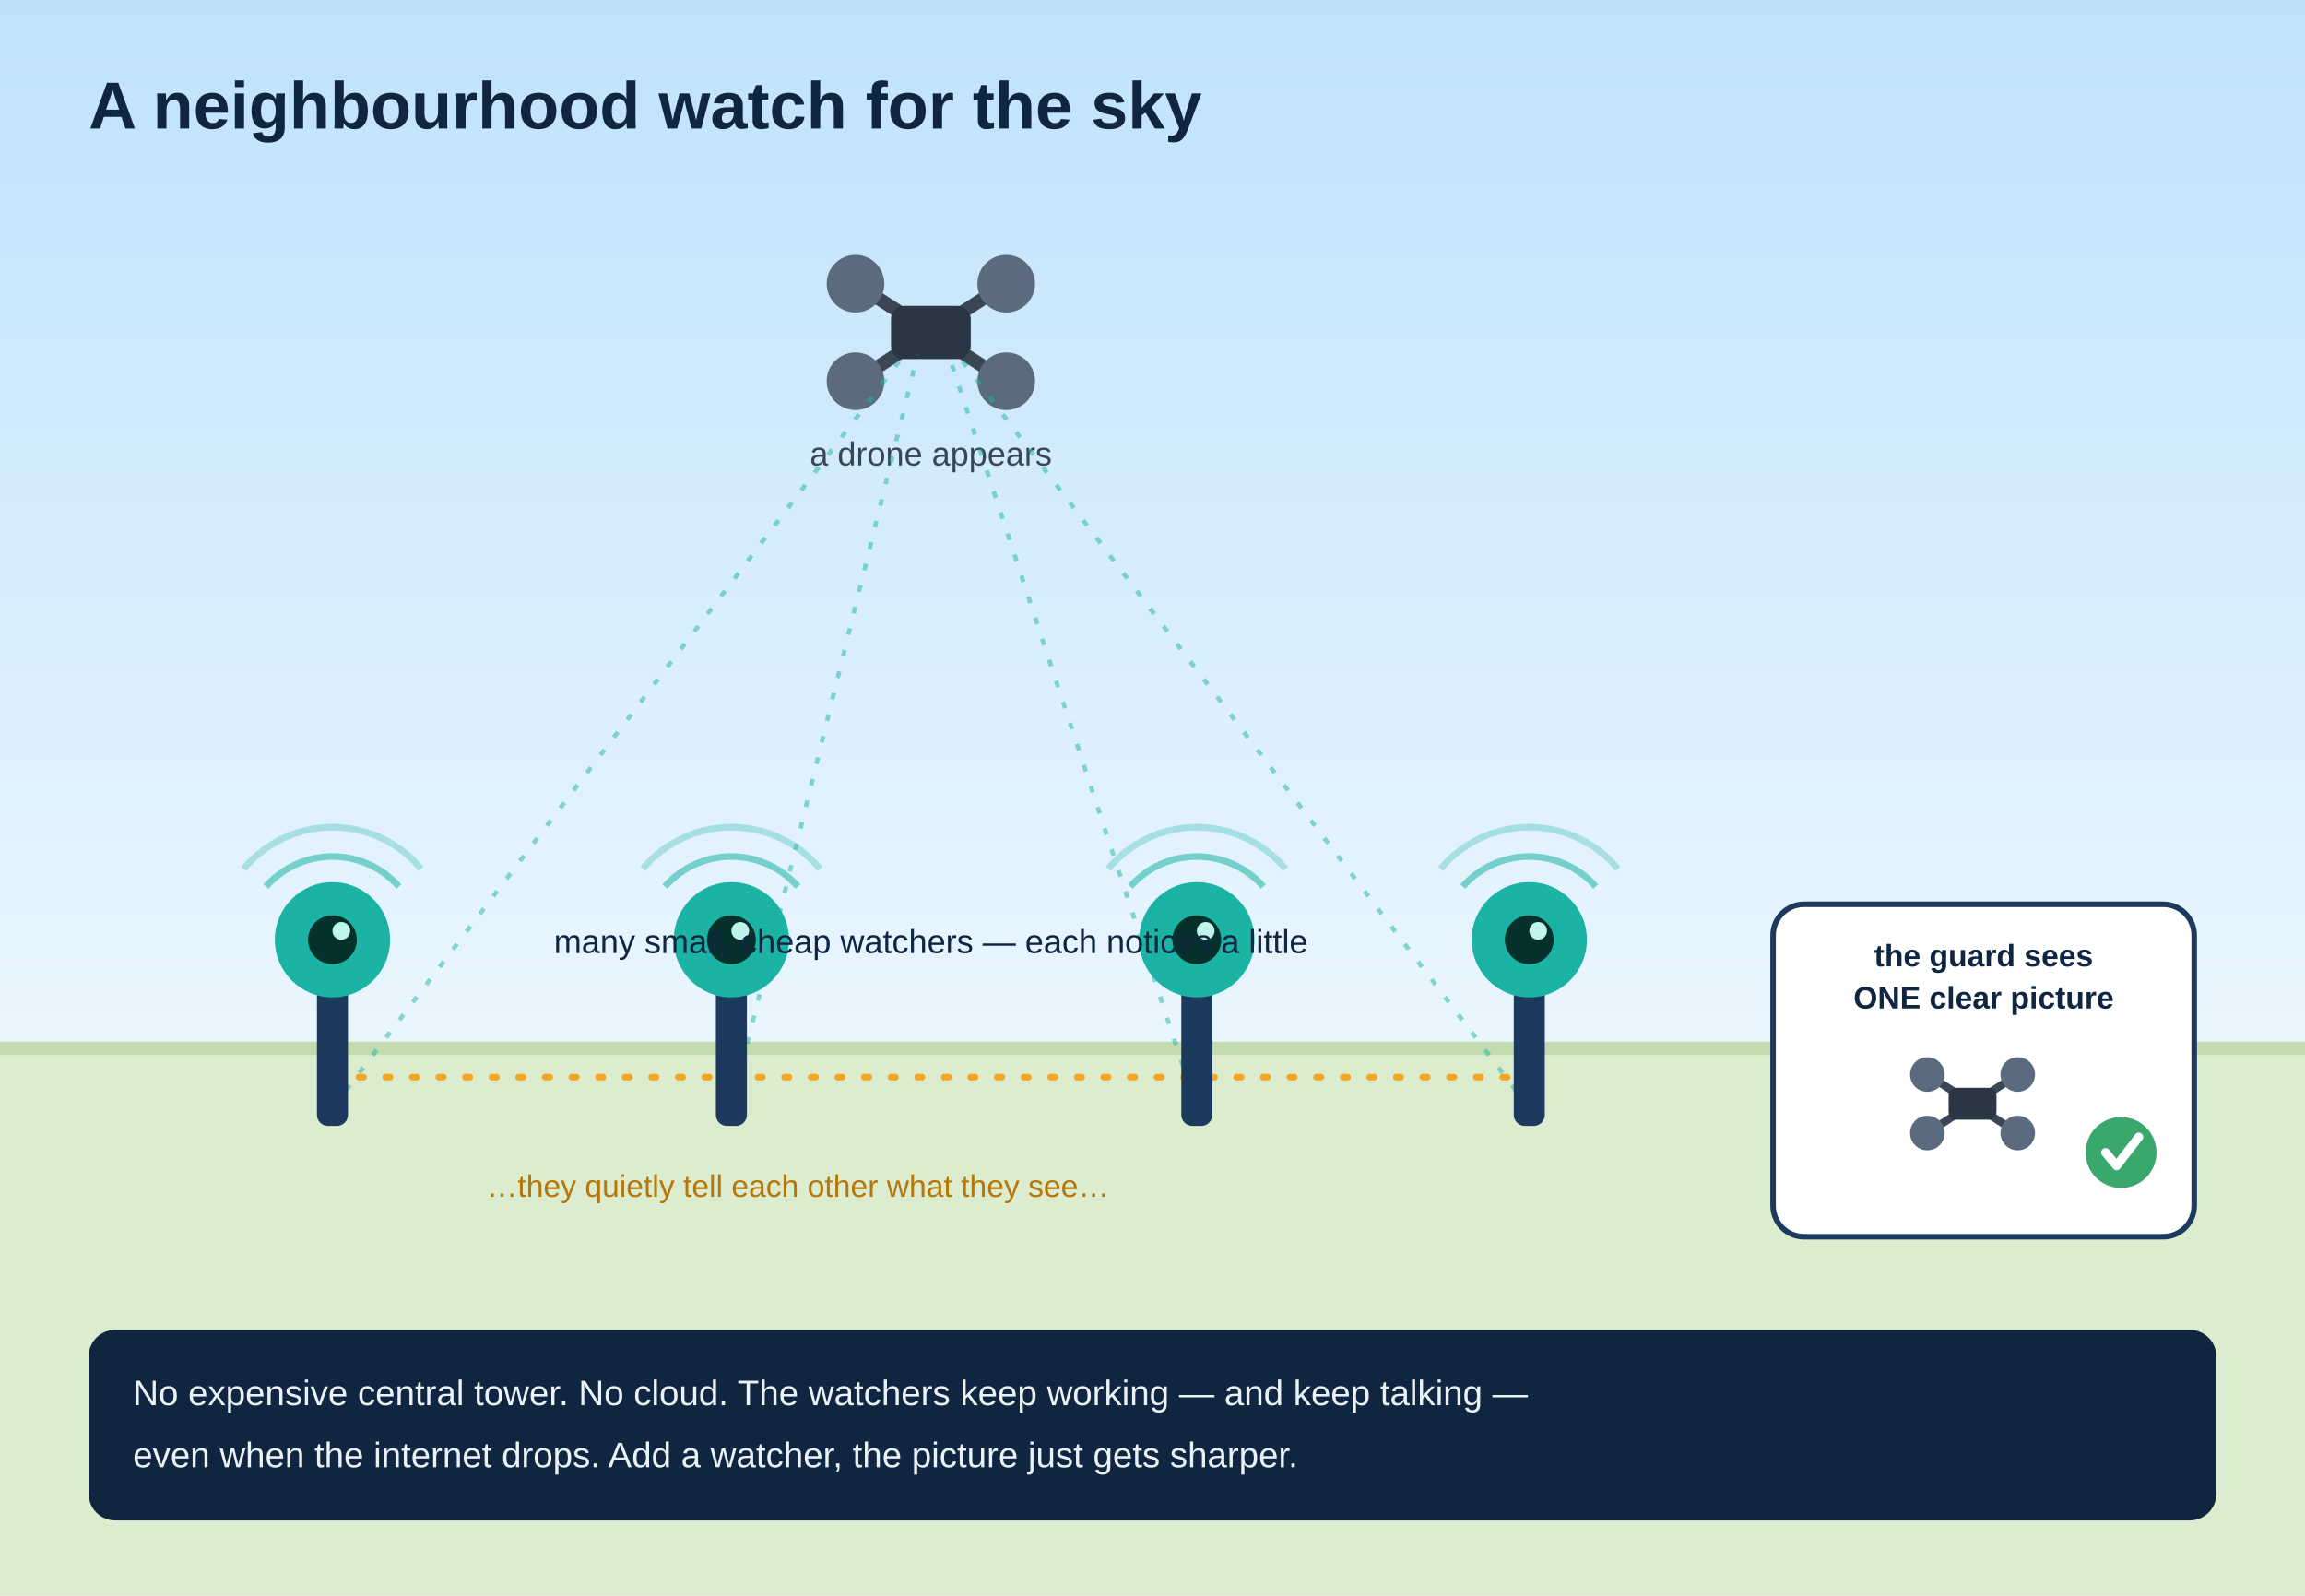
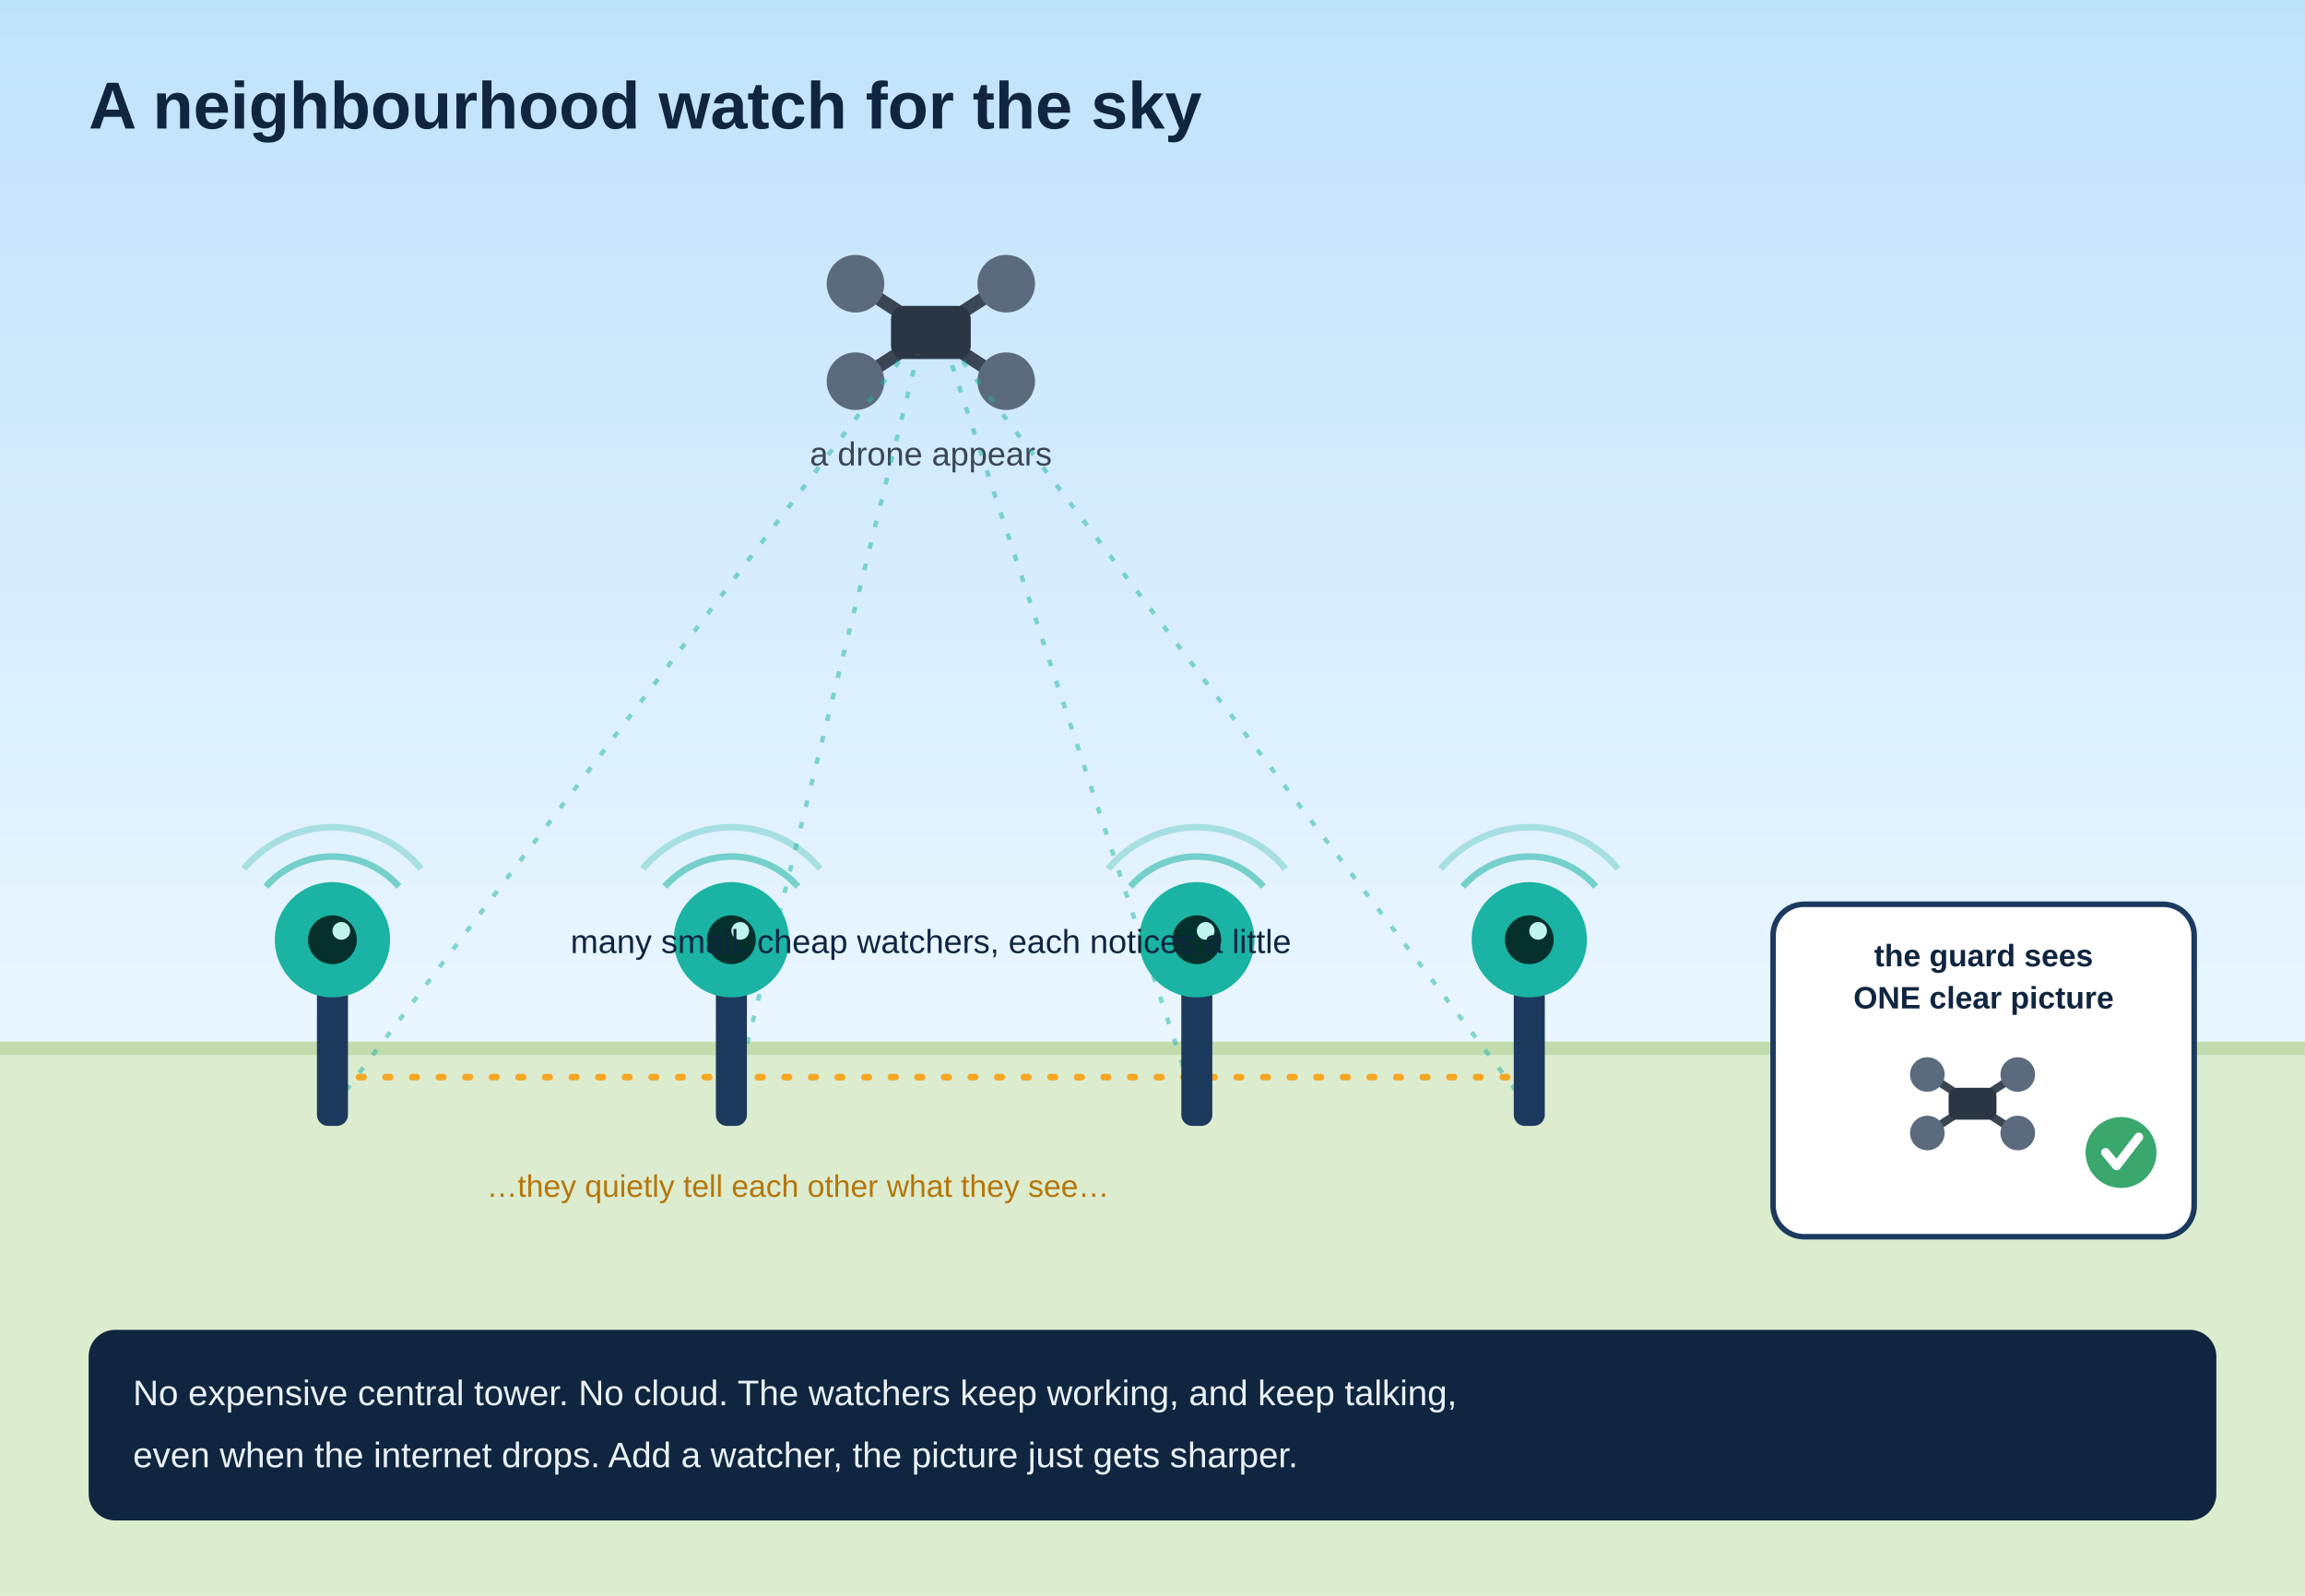
<svg xmlns="http://www.w3.org/2000/svg" viewBox="0 0 1040 720" font-family="'Helvetica Neue',Arial,sans-serif">
  <defs>
    <linearGradient id="sky" x1="0" y1="0" x2="0" y2="1">
      <stop offset="0" stop-color="#bfe2fb" />
      <stop offset="1" stop-color="#eaf6ff" />
    </linearGradient>
    <g id="drone">
      <line x1="-34" y1="-22" x2="34" y2="22" stroke="#3a4654" stroke-width="6" />
      <line x1="34" y1="-22" x2="-34" y2="22" stroke="#3a4654" stroke-width="6" />
      <circle cx="-34" cy="-22" r="13" fill="#5b6b7d" />
      <circle cx="34" cy="-22" r="13" fill="#5b6b7d" />
      <circle cx="-34" cy="22" r="13" fill="#5b6b7d" />
      <circle cx="34" cy="22" r="13" fill="#5b6b7d" />
      <rect x="-18" y="-12" width="36" height="24" rx="6" fill="#2b3645" />
    </g>
    <g id="watcher">
      <rect x="-7" y="0" width="14" height="78" rx="5" fill="#1c3a5e" />
      <circle cx="0" cy="-6" r="26" fill="#1bb3a3" />
      <circle cx="0" cy="-6" r="11" fill="#06302b" />
      <circle cx="4" cy="-10" r="4" fill="#bff4ec" />
      <path d="M-30,-30 A40 40 0 0 1 30,-30" fill="none" stroke="#1bb3a3" stroke-width="3" opacity="0.55" />
      <path d="M-40,-38 A52 52 0 0 1 40,-38" fill="none" stroke="#1bb3a3" stroke-width="3" opacity="0.3" />
    </g>
  </defs>
  <rect width="1040" height="720" fill="#ffffff" />
  <rect x="0" y="0" width="1040" height="470" fill="url(#sky)" />
  <rect x="0" y="470" width="1040" height="250" fill="#dceccf" />
  <rect x="0" y="470" width="1040" height="6" fill="#c2dcae" />
  <text x="40" y="58" font-size="30" font-weight="700" fill="#0f2540">A neighbourhood watch for the sky</text>
  <use href="#drone" x="420" y="150" />
  <text x="420" y="210" text-anchor="middle" font-size="15" fill="#3a4654">a drone appears</text>
  <g stroke="#1bb3a3" stroke-width="2" stroke-dasharray="3 7" opacity="0.5">
    <line x1="150" y1="500" x2="408" y2="160" />
    <line x1="330" y1="500" x2="414" y2="160" />
    <line x1="540" y1="500" x2="428" y2="160" />
    <line x1="690" y1="500" x2="432" y2="160" />
  </g>
  <path d="M150,486 L330,486 L540,486 L690,486" fill="none" stroke="#f5a623" stroke-width="3" stroke-dasharray="2 10" stroke-linecap="round" />
  <text x="360" y="540" text-anchor="middle" font-size="14" fill="#b5760a">…they quietly tell each other what they see…</text>
  <use href="#watcher" x="150" y="430" />
  <use href="#watcher" x="330" y="430" />
  <use href="#watcher" x="540" y="430" />
  <use href="#watcher" x="690" y="430" />
-   <text x="420" y="430" text-anchor="middle" font-size="15" fill="#0f2540">many small, cheap watchers — each notices a little</text>
+   <text x="420" y="430" text-anchor="middle" font-size="15" fill="#0f2540">many small, cheap watchers, each notices a little</text>
  <rect x="800" y="408" width="190" height="150" rx="14" fill="#ffffff" stroke="#1c3a5e" stroke-width="2.5" />
  <text x="895" y="436" text-anchor="middle" font-size="14" font-weight="700" fill="#0f2540">the guard sees</text>
  <text x="895" y="455" text-anchor="middle" font-size="14" font-weight="700" fill="#0f2540">ONE clear picture</text>
  <use href="#drone" transform="translate(890,498) scale(0.6)" />
  <g transform="translate(957,520)">
    <circle r="16" fill="#3aa76d" />
    <path d="M-7,0 L-2,6 L8,-7" fill="none" stroke="#fff" stroke-width="4" stroke-linecap="round" stroke-linejoin="round" />
  </g>
  <rect x="40" y="600" width="960" height="86" rx="12" fill="#0f2540" />
-   <text x="60" y="634" font-size="16" fill="#eaf2f8">No expensive central tower. No cloud. The watchers keep working — and keep talking —</text>
+   <text x="60" y="634" font-size="16" fill="#eaf2f8">No expensive central tower. No cloud. The watchers keep working, and keep talking,</text>
  <text x="60" y="662" font-size="16" fill="#eaf2f8">even when the internet drops. Add a watcher, the picture just gets sharper.</text>
</svg>
